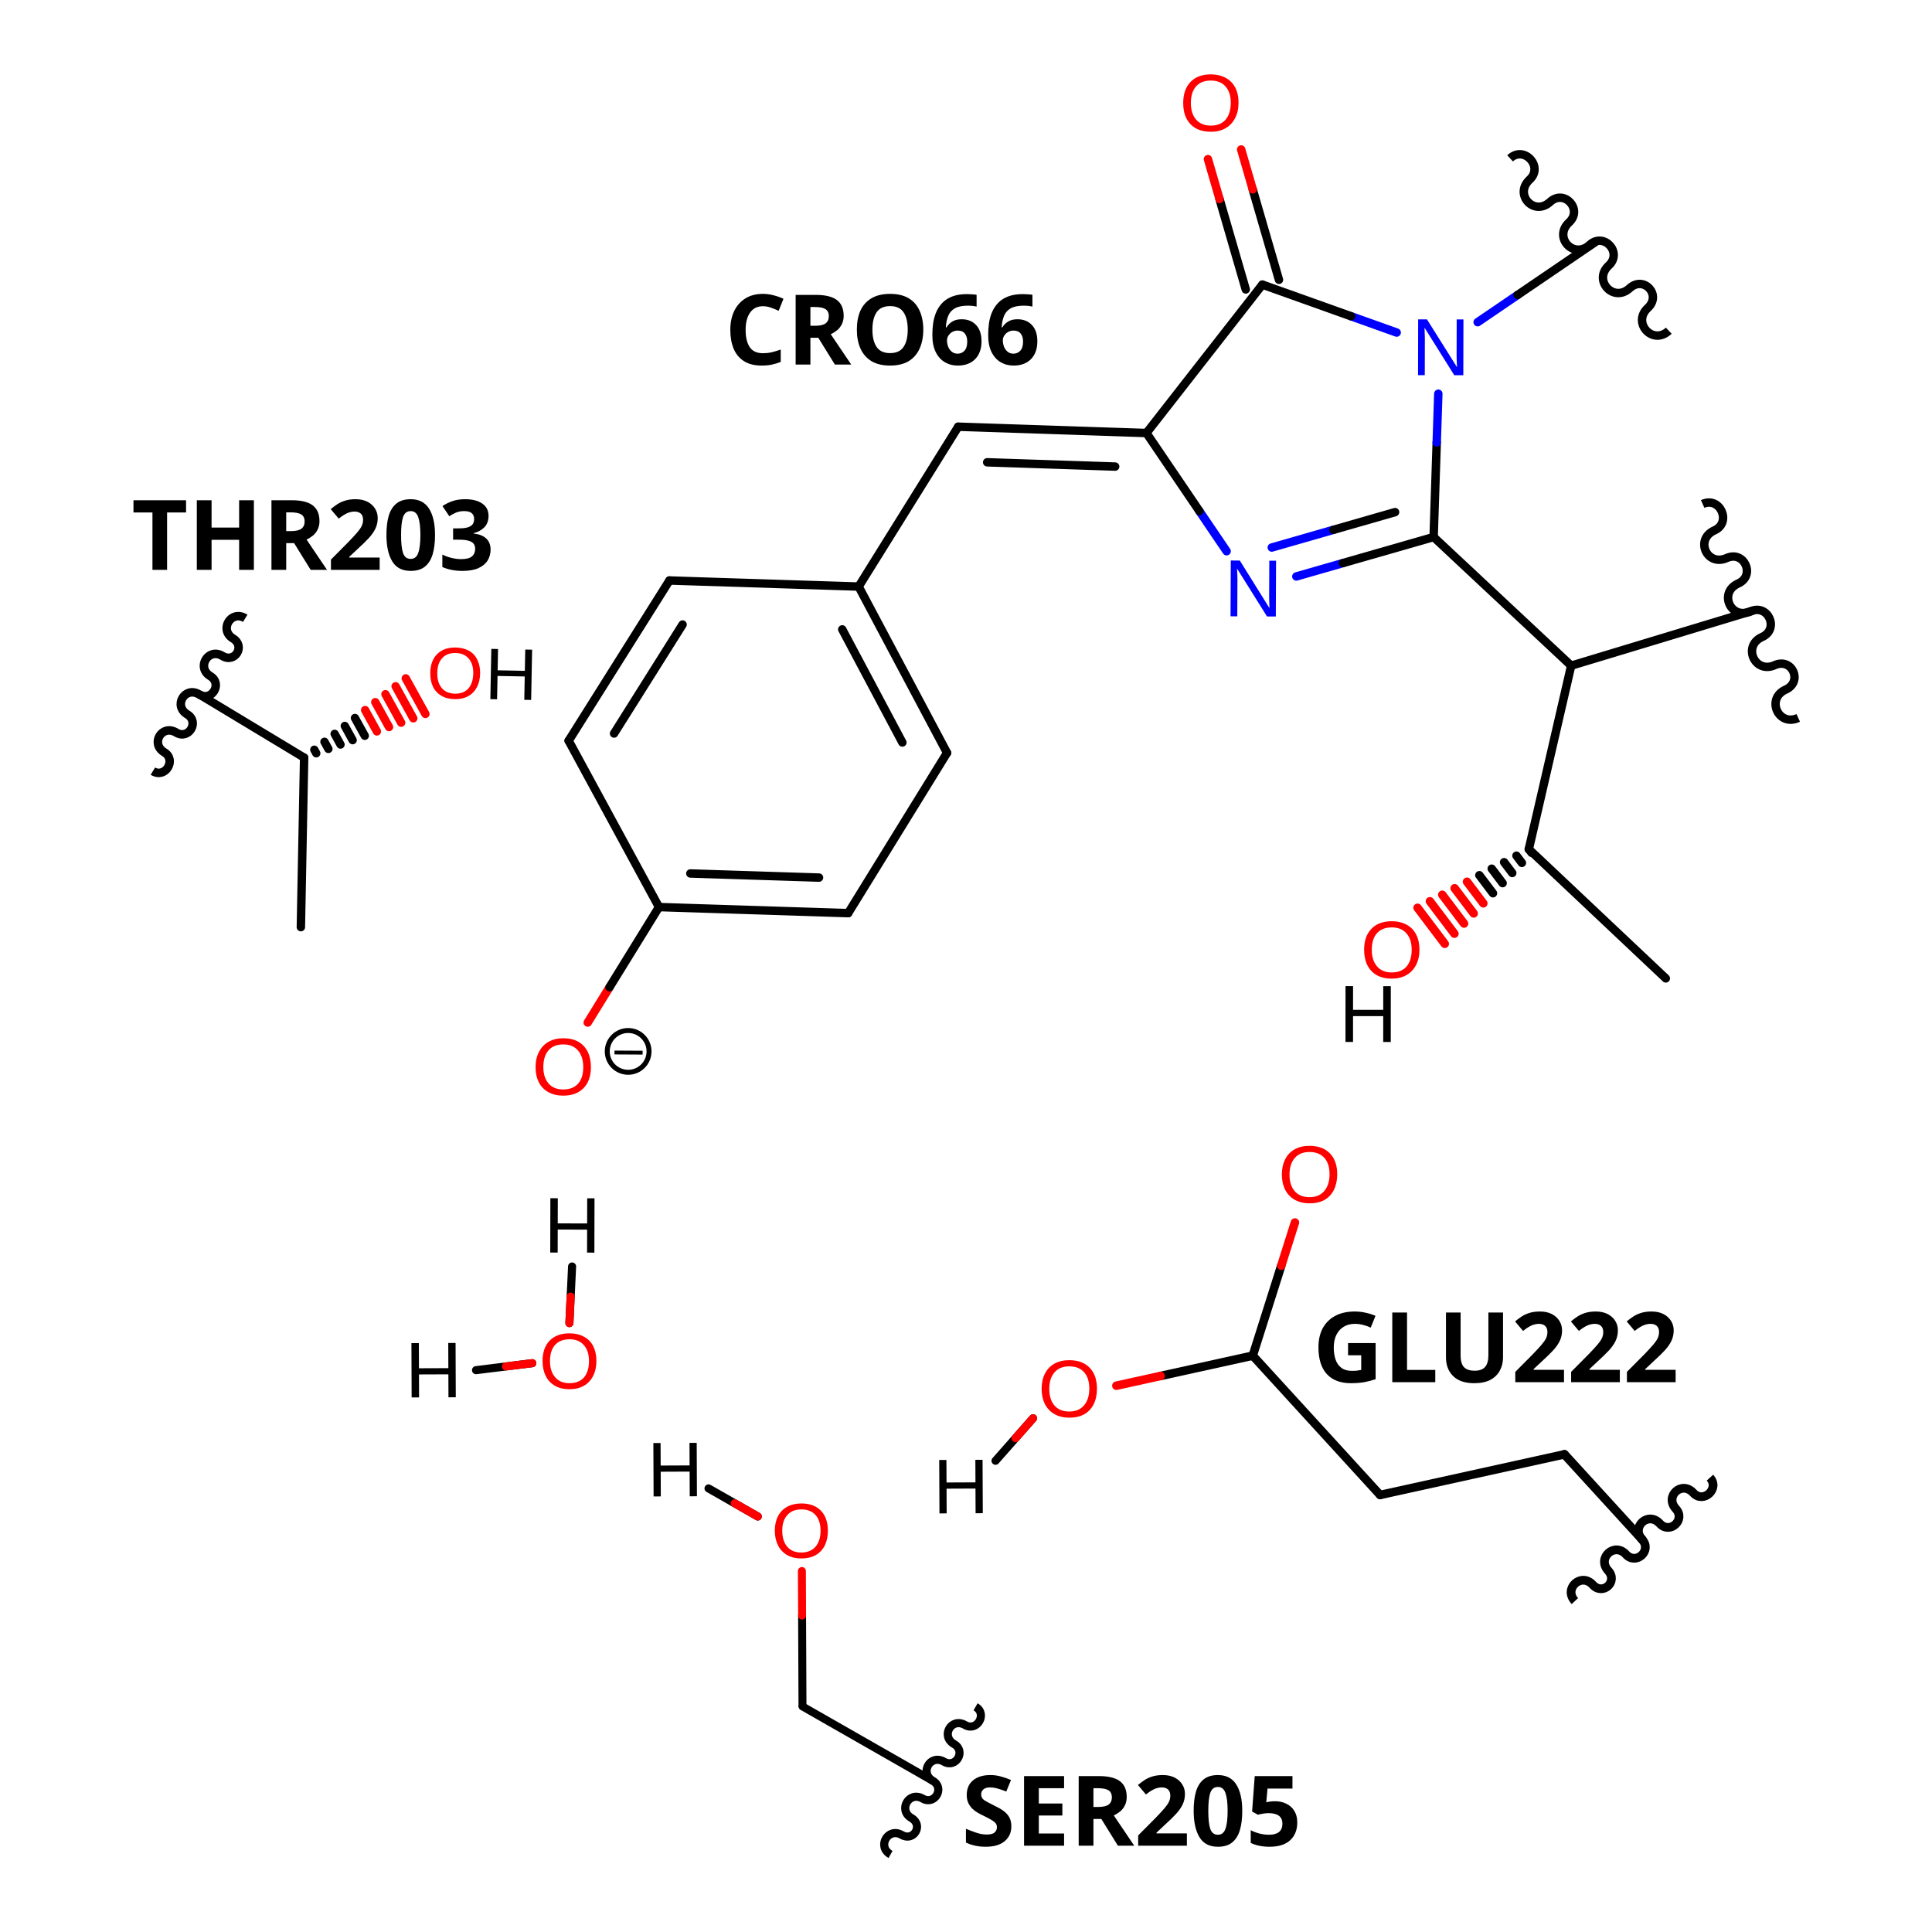
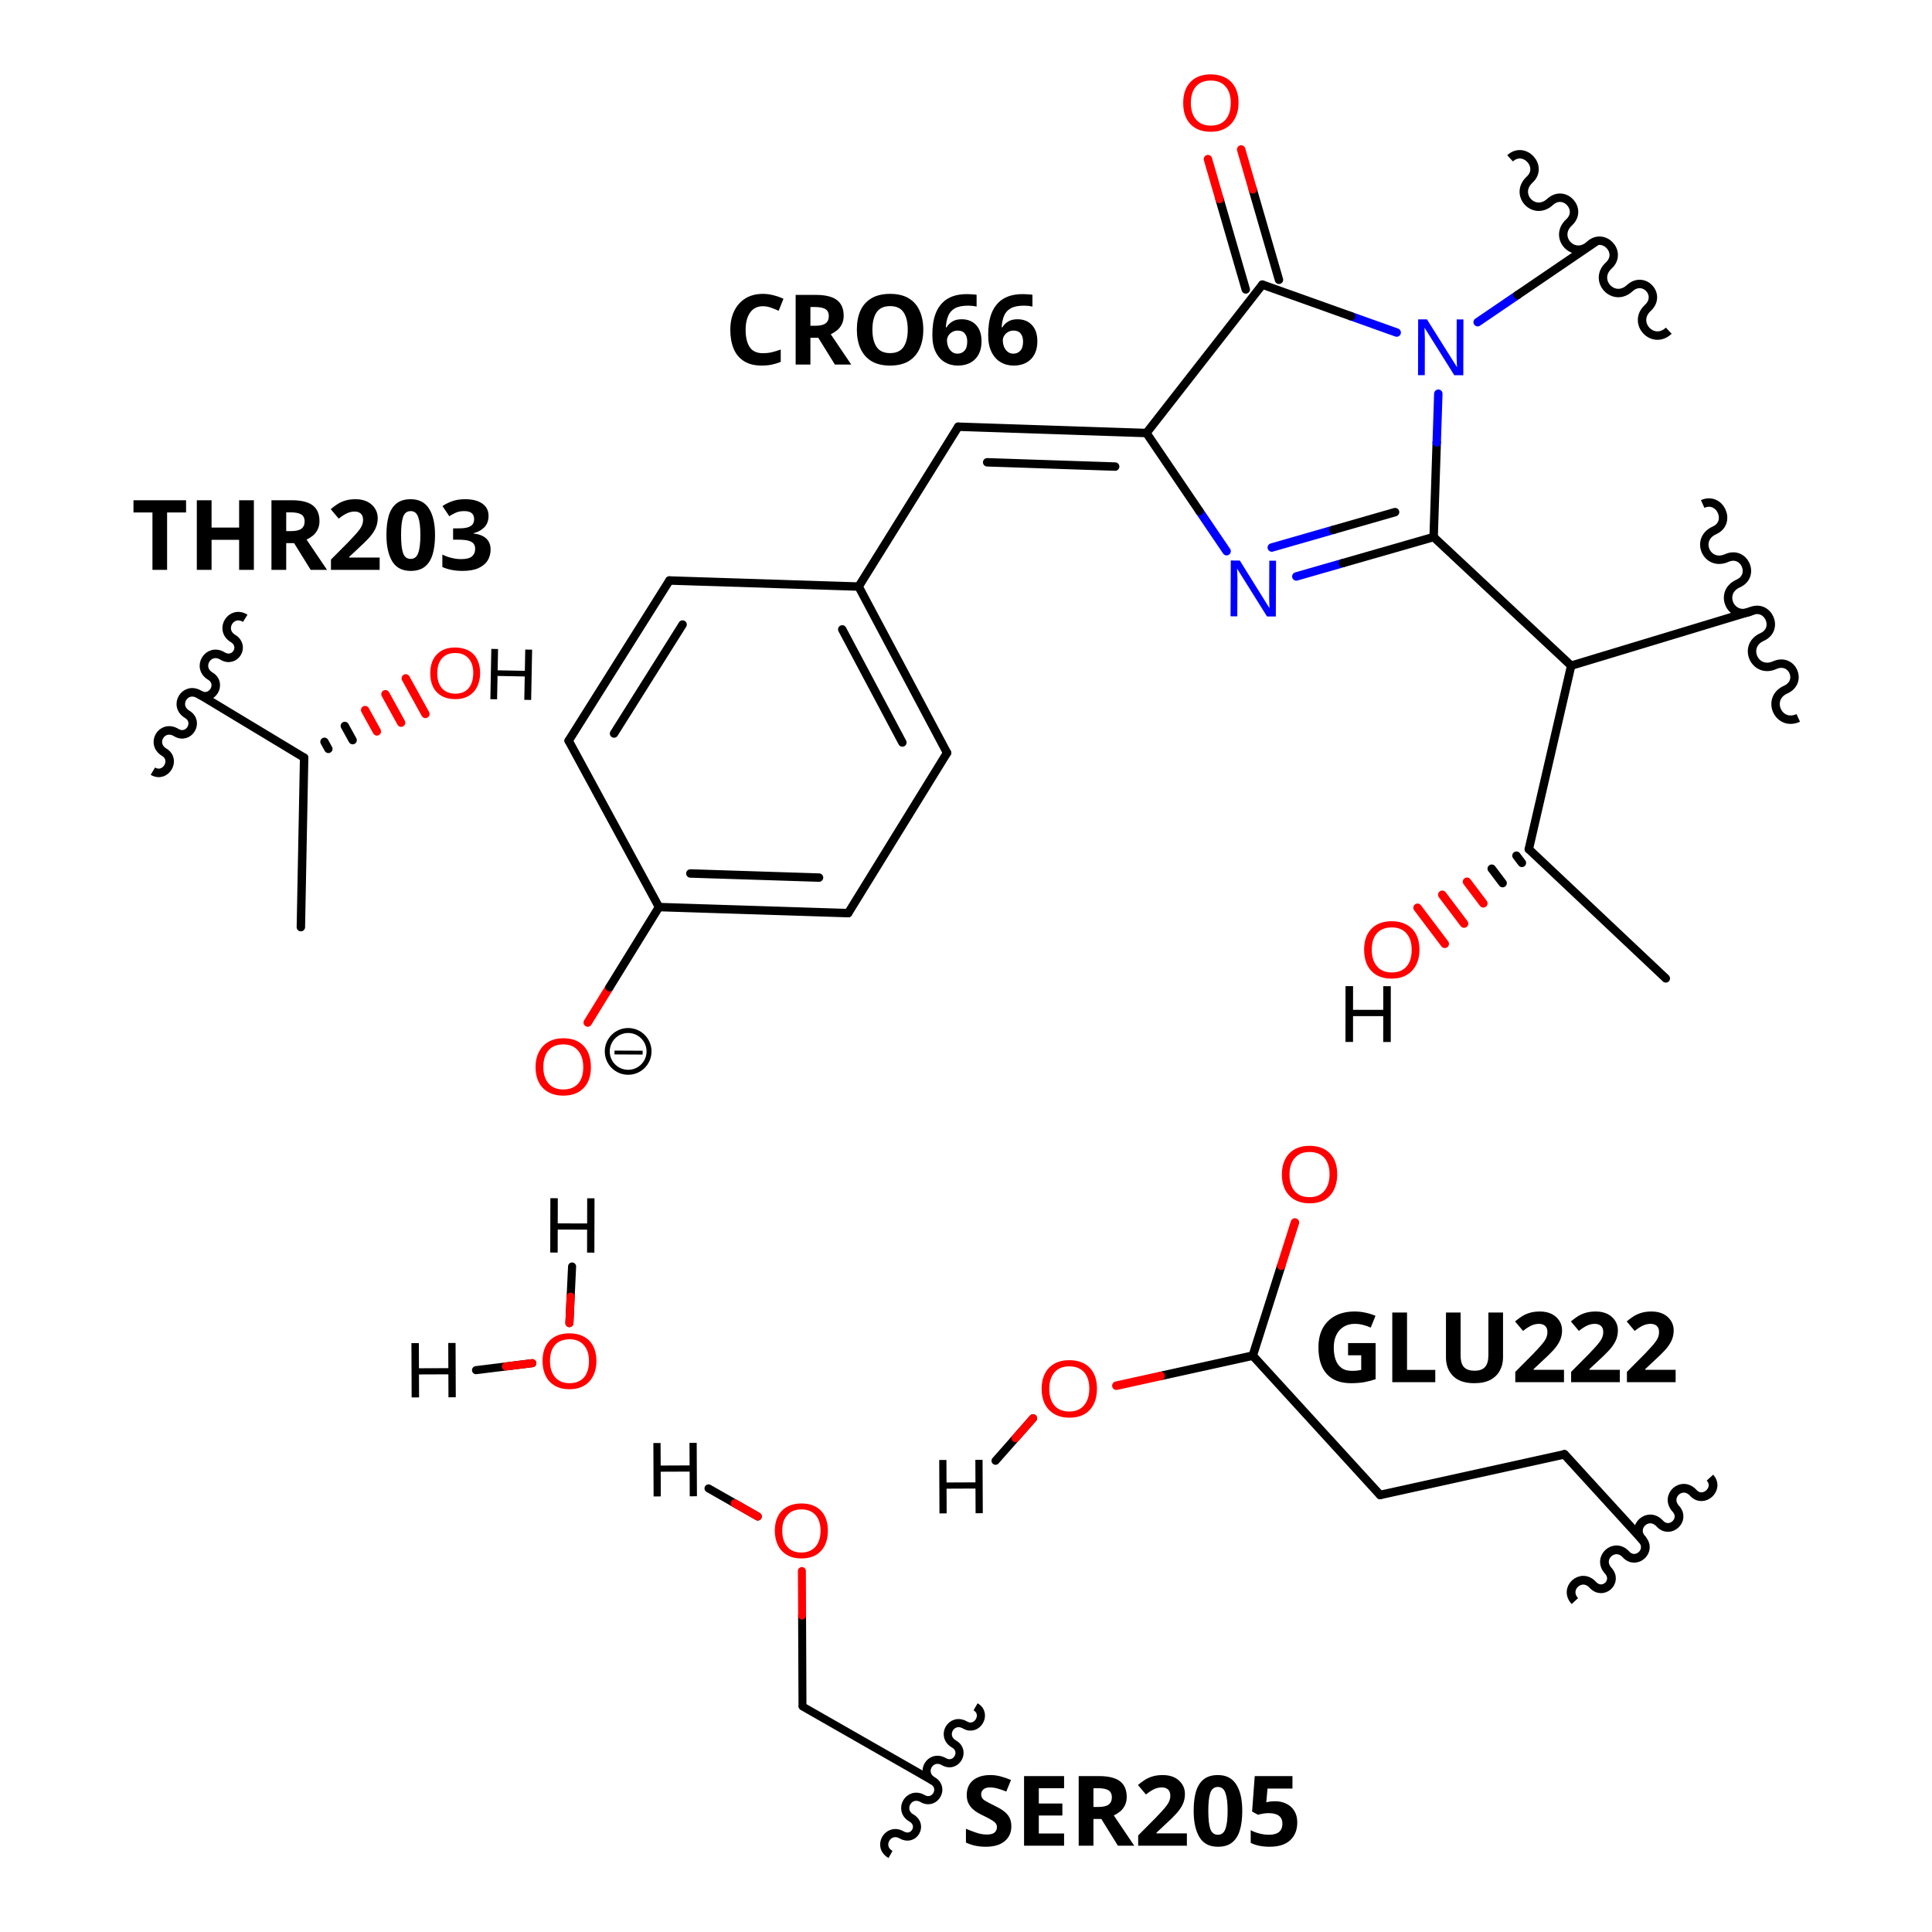
<svg xmlns="http://www.w3.org/2000/svg" version="1.1" id="svg2" width="2.75in" height="2.75in" viewBox="0 0 264 264">
  <defs id="defs6">
    <marker style="overflow:visible" id="Arrow2Mend" refX="0" refY="0" orient="auto">
      <path transform="scale(-0.6)" d="M 8.719,4.034 -2.207,0.016 8.719,-4.002 c -1.745,2.372 -1.735,5.617 -6e-7,8.035 z" style="fill:context-stroke;fill-rule:evenodd;stroke:context-stroke;stroke-width:0.625;stroke-linejoin:round" id="path6687" />
    </marker>
    <marker style="overflow:visible" id="Arrow2Lend" refX="0" refY="0" orient="auto">
      <path transform="matrix(-1.1,0,0,-1.1,-1.1,0)" d="M 8.719,4.034 -2.207,0.016 8.719,-4.002 c -1.745,2.372 -1.735,5.617 -6e-7,8.035 z" style="fill:context-stroke;fill-rule:evenodd;stroke:context-stroke;stroke-width:0.625;stroke-linejoin:round" id="path6681" />
    </marker>
    <marker style="overflow:visible" id="Arrow2Mend-5" refX="0" refY="0" orient="auto">
      <path transform="scale(-0.6)" d="M 8.719,4.034 -2.207,0.016 8.719,-4.002 c -1.745,2.372 -1.735,5.617 -6e-7,8.035 z" style="fill:context-stroke;fill-rule:evenodd;stroke:context-stroke;stroke-width:0.625;stroke-linejoin:round" id="path6687-6" />
    </marker>
  </defs>
  <g id="layer2">
    <text xml:space="preserve" style="font-weight:bold;font-size:13.333px;line-height:1.25;font-family:sans-serif;-inkscape-font-specification:'sans-serif Bold';stroke-width:1.576" x="179.396" y="188.866" id="text10030">
      <tspan id="tspan10028" x="179.396" y="188.866" style="font-size:13.333px;stroke-width:1.576">GLU222</tspan>
    </text>
    <text xml:space="preserve" style="font-weight:bold;font-size:13.333px;line-height:1.25;font-family:sans-serif;-inkscape-font-specification:'sans-serif Bold';stroke-width:1.576" x="131.381" y="252.211" id="text10030-5">
      <tspan id="tspan10028-4" x="131.381" y="252.211" style="font-size:13.333px;stroke-width:1.576">SER205</tspan>
    </text>
    <text xml:space="preserve" style="font-weight:bold;font-size:13.333px;line-height:1.25;font-family:sans-serif;-inkscape-font-specification:'sans-serif Bold';stroke-width:1.216" x="17.972" y="77.872" id="text10030-5-3">
      <tspan id="tspan10028-4-5" x="17.972" y="77.872" style="font-size:13.333px;stroke-width:1.216">THR203</tspan>
    </text>
    <text xml:space="preserve" style="font-weight:bold;font-size:13.333px;line-height:1.25;font-family:sans-serif;-inkscape-font-specification:'sans-serif Bold';stroke-width:1.576" x="99.029" y="49.813" id="text10030-7">
      <tspan id="tspan10028-6" x="99.029" y="49.813" style="font-weight:bold;font-size:13.333px;stroke-width:1.576">CRO66</tspan>
    </text>
    <line x1="224.407" y1="210.368" x2="213.771" y2="198.73" stroke="#000000" stroke-width="10" stroke-linejoin="round" stroke-linecap="round" id="line28-7" style="stroke-width:1.205;stroke-miterlimit:4;stroke-dasharray:none" />
    <line x1="213.771" y1="198.73" x2="188.584" y2="204.28" stroke="#000000" stroke-width="10" stroke-linejoin="round" stroke-linecap="round" id="line42-2" style="stroke-width:1.166;stroke-miterlimit:4;stroke-dasharray:none" />
    <line x1="188.584" y1="204.28" x2="171.185" y2="185.244" stroke="#000000" stroke-width="10" stroke-linejoin="round" stroke-linecap="round" id="line44-6" style="stroke-width:1.166;stroke-miterlimit:4;stroke-dasharray:none" />
    <g id="g3215" transform="matrix(-0.9086407,0.8304904,0.8304904,0.9086407,301.568,-229.0793)">
      <line x1="296.181" y1="171.745" x2="305.253" y2="176.982" stroke="#000000" stroke-width="10" stroke-linejoin="round" stroke-linecap="round" id="line46-1" style="stroke-width:0.947;stroke-miterlimit:4;stroke-dasharray:none" />
      <line x1="296.181" y1="171.745" x2="291.828" y2="169.232" stroke="#ff0000" stroke-width="10" stroke-linejoin="round" stroke-linecap="round" id="line48-8" style="stroke-width:0.947;stroke-miterlimit:4;stroke-dasharray:none" />
    </g>
    <line x1="158.592" y1="188.019" x2="171.185" y2="185.244" stroke="#000000" stroke-width="10" stroke-linejoin="round" stroke-linecap="round" id="line54-2" style="stroke-width:1.166;stroke-miterlimit:4;stroke-dasharray:none" />
    <line x1="158.592" y1="188.019" x2="152.55" y2="189.35" stroke="#ff0000" stroke-width="10" stroke-linejoin="round" stroke-linecap="round" id="line56-0" style="stroke-width:1.166;stroke-miterlimit:4;stroke-dasharray:none" />
    <text x="-180.346" y="162.738" fill="#ff0000" font-family="Arial" font-size="11.099px" font-style="normal" font-weight="normal" text-anchor="middle" id="text80" style="stroke-width:1.166;stroke-miterlimit:4;stroke-dasharray:none" transform="matrix(-0.9999611,-0.00881853,-0.00881853,0.9999611,0,0)">O</text>
    <text x="-146.932" y="192.976" fill="#ff0000" font-family="Arial" font-size="11.099px" font-style="normal" font-weight="normal" text-anchor="middle" id="text84" style="stroke-width:1.166;stroke-miterlimit:4;stroke-dasharray:none" transform="matrix(-0.9999906,-0.00434502,-0.00434502,0.9999906,0,0)">O</text>
    <path style="fill:none;stroke:#000000;stroke-width:1.194;stroke-linecap:butt;stroke-linejoin:miter;stroke-miterlimit:4;stroke-dasharray:none;stroke-opacity:1" d="m 233.657,201.914 c 1.381,1.511 -0.896,3.592 -2.277,2.081 -1.574,-1.722 -3.957,0.456 -2.383,2.178 1.381,1.511 -0.819,3.521 -2.2,2.01 -1.574,-1.722 -3.975,0.473 -2.401,2.195 1.381,1.511 -0.833,3.534 -2.214,2.023 -1.574,-1.722 -4.005,0.5 -2.431,2.222 1.381,1.511 -0.73,3.44 -2.111,1.929 -1.574,-1.722 -4.034,0.513 -2.439,2.229" id="path5251" />
    <g id="g1481" transform="matrix(-0.5250517,-0.00273024,-0.00273024,0.5250517,354.3678,78.12262)">
      <circle style="opacity:1;fill:none;stroke:#000000;stroke-width:1.292;stroke-linecap:round;stroke-linejoin:round;stroke-miterlimit:4;stroke-dasharray:none" id="path294" cx="510.779" cy="127.495" r="5.437" />
      <path style="fill:none;stroke:#000000;stroke-width:1px;stroke-linecap:butt;stroke-linejoin:miter;stroke-opacity:1" d="m 507.013,127.799 h 7.319" id="path1397" />
    </g>
    <g id="g33121" transform="matrix(-0.9601996,0.7222365,0.7222365,0.9601996,258.3847,-239.2409)">
      <line x1="320.866" y1="106.714" x2="315.707" y2="119.512" stroke="#000000" stroke-width="0.42" stroke-linejoin="round" stroke-linecap="round" id="line12-1" style="stroke-width:0.947;stroke-miterlimit:4;stroke-dasharray:none" />
-       <line x1="314.306" y1="119.945" x2="314.241" y2="119.486" stroke="#000000" stroke-width="0.294" stroke-linejoin="round" stroke-linecap="round" id="line26-0" style="stroke-width:0.947;stroke-miterlimit:4;stroke-dasharray:none" />
      <line x1="312.905" y1="120.377" x2="312.775" y2="119.46" stroke="#000000" stroke-width="0.294" stroke-linejoin="round" stroke-linecap="round" id="line28-3" style="stroke-width:0.947;stroke-miterlimit:4;stroke-dasharray:none" />
-       <line x1="311.504" y1="120.808" x2="311.309" y2="119.434" stroke="#000000" stroke-width="0.294" stroke-linejoin="round" stroke-linecap="round" id="line30-6" style="stroke-width:0.947;stroke-miterlimit:4;stroke-dasharray:none" />
      <line x1="310.103" y1="121.24" x2="309.843" y2="119.408" stroke="#000000" stroke-width="0.294" stroke-linejoin="round" stroke-linecap="round" id="line32-1" style="stroke-width:0.947;stroke-miterlimit:4;stroke-dasharray:none" />
-       <line x1="308.702" y1="121.672" x2="308.378" y2="119.381" stroke="#000000" stroke-width="0.294" stroke-linejoin="round" stroke-linecap="round" id="line34-0" style="stroke-width:0.947;stroke-miterlimit:4;stroke-dasharray:none" />
      <line x1="307.301" y1="122.104" x2="306.912" y2="119.355" stroke="#ff0000" stroke-width="0.294" stroke-linejoin="round" stroke-linecap="round" id="line36-63" style="stroke-width:0.947;stroke-miterlimit:4;stroke-dasharray:none" />
-       <line x1="305.9" y1="122.536" x2="305.446" y2="119.329" stroke="#ff0000" stroke-width="0.294" stroke-linejoin="round" stroke-linecap="round" id="line38-2" style="stroke-width:0.947;stroke-miterlimit:4;stroke-dasharray:none" />
      <line x1="304.499" y1="122.968" x2="303.98" y2="119.303" stroke="#ff0000" stroke-width="0.294" stroke-linejoin="round" stroke-linecap="round" id="line40-0" style="stroke-width:0.947;stroke-miterlimit:4;stroke-dasharray:none" />
-       <line x1="303.098" y1="123.4" x2="302.514" y2="119.277" stroke="#ff0000" stroke-width="0.294" stroke-linejoin="round" stroke-linecap="round" id="line42-6" style="stroke-width:0.947;stroke-miterlimit:4;stroke-dasharray:none" />
      <line x1="301.697" y1="123.832" x2="301.049" y2="119.251" stroke="#ff0000" stroke-width="0.294" stroke-linejoin="round" stroke-linecap="round" id="line44-1" style="stroke-width:0.947;stroke-miterlimit:4;stroke-dasharray:none" />
      <line x1="315.707" y1="119.512" x2="327.591" y2="134.693" stroke="#000000" stroke-width="0.42" stroke-linejoin="round" stroke-linecap="round" id="line46-5" style="stroke-width:0.959;stroke-miterlimit:4;stroke-dasharray:none" />
      <text x="-157.922" y="281.66" fill="#ff0000" font-family="Arial" font-size="8.317px" font-style="normal" font-weight="normal" text-anchor="middle" id="text66" style="stroke-width:0.947;stroke-miterlimit:4;stroke-dasharray:none" transform="matrix(-0.7874117,0.6164275,0.6164275,0.7874117,0,0)">O</text>
      <text x="-151.56" y="281.66" fill="#ff0000" font-family="Arial" font-size="8.317px" font-style="normal" font-weight="normal" text-anchor="middle" id="text68" style="fill:#4d4d4d;stroke-width:0.947;stroke-miterlimit:4;stroke-dasharray:none" transform="matrix(-0.7874117,0.6164275,0.6164275,0.7874117,0,0)">
        <tspan style="fill:#000000" id="tspan15697">H</tspan>
      </text>
      <path style="fill:none;stroke:#000000;stroke-width:0.97;stroke-linecap:butt;stroke-linejoin:miter;stroke-miterlimit:4;stroke-dasharray:none;stroke-opacity:1" d="m 330.377,110.398 c -0.62,1.542 -2.945,0.607 -2.325,-0.935 0.707,-1.758 -1.726,-2.737 -2.433,-0.979 -0.62,1.542 -2.866,0.639 -2.246,-0.903 0.707,-1.758 -1.745,-2.744 -2.452,-0.986 -0.62,1.542 -2.881,0.633 -2.26,-0.909 0.707,-1.758 -1.775,-2.757 -2.482,-0.998 -0.62,1.542 -2.776,0.675 -2.155,-0.867 0.707,-1.758 -1.795,-2.773 -2.49,-1.001" id="path5251-5" />
    </g>
    <g id="g39975" transform="rotate(87.81615,64.34007,195.9787)">
      <line x1="54.961" y1="187.219" x2="55.622" y2="194.938" stroke="#000000" stroke-width="10" stroke-linejoin="round" stroke-linecap="round" id="line26-6-0" style="stroke:#000000;stroke-width:1.104;stroke-miterlimit:4;stroke-dasharray:none" />
      <text x="-179.832" y="65.715" fill="#ff0000" font-family="Arial" font-size="10.795px" font-style="normal" font-weight="normal" text-anchor="middle" id="text48-9" style="stroke-width:1.104;stroke-miterlimit:4;stroke-dasharray:none" transform="rotate(-87.75013)">O</text>
      <text x="179.398" y="-39.959" fill="#ff0000" font-family="Arial" font-size="10.795px" font-style="normal" font-weight="normal" text-anchor="middle" id="text50-1" style="fill:#4d4d4d;stroke-width:1.104;stroke-miterlimit:4;stroke-dasharray:none" transform="rotate(92.32307)">
        <tspan style="fill:#000000;stroke-width:1.104" id="tspan18705">H</tspan>
      </text>
      <text x="198.705" y="-58.545" fill="#ff0000" font-family="Arial" font-size="10.795px" font-style="normal" font-weight="normal" text-anchor="middle" id="text50-1-2" style="fill:#4d4d4d;stroke-width:1.104;stroke-miterlimit:4;stroke-dasharray:none" transform="rotate(91.96394)">
        <tspan style="fill:#000000;stroke-width:1.104" id="tspan20753">H</tspan>
      </text>
      <line x1="54.961" y1="187.219" x2="55.267" y2="190.833" stroke="#ff0000" stroke-width="10" stroke-linejoin="round" stroke-linecap="round" id="line39802" style="stroke-width:1.104;stroke-miterlimit:4;stroke-dasharray:none" />
      <line x1="49.684" y1="181.943" x2="41.966" y2="181.282" stroke="#000000" stroke-width="10" stroke-linejoin="round" stroke-linecap="round" id="line47464" style="stroke:#000000;stroke-width:1.104;stroke-miterlimit:4;stroke-dasharray:none" />
      <line x1="49.684" y1="181.943" x2="46.071" y2="181.636" stroke="#ff0000" stroke-width="10" stroke-linejoin="round" stroke-linecap="round" id="line47466" style="stroke-width:1.104;stroke-miterlimit:4;stroke-dasharray:none" />
    </g>
    <line x1="127.352" y1="243.289" x2="109.666" y2="233.182" stroke="#000000" stroke-width="10" stroke-linejoin="round" stroke-linecap="round" id="line12-3" style="stroke-width:1.077;stroke-miterlimit:4;stroke-dasharray:none" />
    <line x1="109.602" y1="220.764" x2="109.656" y2="233.105" stroke="#000000" stroke-width="10" stroke-linejoin="round" stroke-linecap="round" id="line26-6" style="stroke-width:1.086;stroke-miterlimit:4;stroke-dasharray:none" />
    <line x1="109.602" y1="220.764" x2="109.575" y2="214.671" stroke="#ff0000" stroke-width="10" stroke-linejoin="round" stroke-linecap="round" id="line28-1" style="stroke-width:1.086;stroke-miterlimit:4;stroke-dasharray:none" />
    <text x="-108.576" y="213.331" fill="#ff0000" font-family="Arial" font-size="10.616px" font-style="normal" font-weight="normal" text-anchor="middle" id="text48" style="stroke-width:1.086;stroke-miterlimit:4;stroke-dasharray:none" transform="matrix(-0.9999903,0.00440564,0.00440564,0.9999903,0,0)">O</text>
    <text x="-130.423" y="207.364" fill="#ff0000" font-family="Arial" font-size="10.616px" font-style="normal" font-weight="normal" text-anchor="middle" id="text50" style="fill:#4d4d4d;stroke-width:1.086;stroke-miterlimit:4;stroke-dasharray:none" transform="matrix(-0.9999903,0.00440564,0.00440564,0.9999903,0,0)">
      <tspan style="fill:#000000;stroke-width:1.086" id="tspan23080">H</tspan>
    </text>
    <text x="-91.373" y="204.875" fill="#ff0000" font-family="Arial" font-size="10.616px" font-style="normal" font-weight="normal" text-anchor="middle" id="text50-3" style="fill:#4d4d4d;stroke-width:1.086;stroke-miterlimit:4;stroke-dasharray:none" transform="matrix(-0.9999903,0.00440564,0.00440564,0.9999903,0,0)">
      <tspan style="fill:#000000;stroke-width:1.086" id="tspan23080-6">H</tspan>
    </text>
    <path style="fill:none;stroke:#000000;stroke-width:1.112;stroke-linecap:butt;stroke-linejoin:miter;stroke-miterlimit:4;stroke-dasharray:none;stroke-opacity:1" d="m 133.309,233.228 c 1.651,0.951 0.217,3.44 -1.434,2.489 -1.882,-1.085 -3.383,1.521 -1.501,2.605 1.651,0.951 0.266,3.356 -1.385,2.405 -1.882,-1.085 -3.395,1.54 -1.512,2.625 1.651,0.951 0.257,3.371 -1.395,2.42 -1.882,-1.085 -3.414,1.573 -1.531,2.658 1.651,0.951 0.322,3.259 -1.329,2.308 -1.882,-1.085 -3.436,1.593 -1.535,2.666" id="path5251-7" />
    <g id="g40250-3" transform="rotate(41.1088,38.14665,271.408)">
      <line x1="64.738" y1="145.2" x2="64.695" y2="152.947" stroke="#000000" stroke-width="10" stroke-linejoin="round" stroke-linecap="round" id="line47464-5-6" style="stroke:#000000;stroke-width:1.104;stroke-miterlimit:4;stroke-dasharray:none" />
      <line x1="64.738" y1="145.2" x2="64.721" y2="148.827" stroke="#ff0000" stroke-width="10" stroke-linejoin="round" stroke-linecap="round" id="line47466-0-1" style="stroke-width:1.104;stroke-miterlimit:4;stroke-dasharray:none" />
    </g>
    <g id="g1912" transform="rotate(-15,-215.2295,1423.936)" style="stroke-width:1.152;stroke-miterlimit:4;stroke-dasharray:none">
      <line x1="546.475" y1="292.277" x2="532.964" y2="270.375" stroke="#000000" stroke-width="1.217" stroke-linejoin="round" stroke-linecap="round" id="line1740" style="stroke-width:1.152;stroke-miterlimit:4;stroke-dasharray:none" />
      <line x1="532.964" y1="270.375" x2="545.045" y2="247.653" stroke="#000000" stroke-width="1.217" stroke-linejoin="round" stroke-linecap="round" id="line1742" style="stroke-width:1.152;stroke-miterlimit:4;stroke-dasharray:none" />
      <line x1="545.045" y1="247.653" x2="570.899" y2="246.823" stroke="#000000" stroke-width="1.217" stroke-linejoin="round" stroke-linecap="round" id="line1744" style="stroke-width:1.152;stroke-miterlimit:4;stroke-dasharray:none" />
      <line x1="545.045" y1="247.653" x2="531.439" y2="225.811" stroke="#000000" stroke-width="1.217" stroke-linejoin="round" stroke-linecap="round" id="line1746" style="stroke-width:1.152;stroke-miterlimit:4;stroke-dasharray:none" />
    </g>
    <path style="fill:none;stroke:#000000;stroke-width:1.152;stroke-linecap:butt;stroke-linejoin:miter;stroke-miterlimit:4;stroke-dasharray:none;stroke-opacity:1" d="m 232.662,68.867 c 2.393,-1.069 4.004,2.537 1.611,3.607 -2.728,1.219 -1.041,4.994 1.687,3.775 2.393,-1.069 3.949,2.415 1.557,3.484 -2.728,1.219 -1.028,5.022 1.7,3.803 2.393,-1.069 3.959,2.437 1.567,3.506 -2.728,1.219 -1.007,5.069 1.721,3.851 2.393,-1.069 3.887,2.275 1.494,3.344 -2.728,1.219 -1.003,5.11 1.726,3.863" id="path5251-5-6" />
    <path style="fill:none;stroke:#000000;stroke-width:1.152;stroke-linecap:butt;stroke-linejoin:miter;stroke-miterlimit:4;stroke-dasharray:none;stroke-opacity:1" d="m 206.345,21.635 c 1.928,-1.775 4.604,1.131 2.676,2.906 -2.198,2.024 0.602,5.065 2.8,3.042 1.928,-1.775 4.513,1.032 2.585,2.807 -2.198,2.024 0.624,5.088 2.822,3.065 1.928,-1.775 4.529,1.05 2.601,2.825 -2.198,2.024 0.659,5.126 2.857,3.103 1.928,-1.775 4.409,0.919 2.481,2.694 -2.198,2.024 0.675,5.163 2.865,3.112" id="path5251-5-6-4" />
    <line x1="83.291" y1="134.897" x2="80.313" y2="139.726" stroke="#ff0000" stroke-width="1.217" stroke-linejoin="round" stroke-linecap="round" id="line50-3" style="stroke-width:1.152;stroke-miterlimit:4;stroke-dasharray:none" />
    <line x1="83.291" y1="134.897" x2="90.047" y2="123.947" stroke="#000000" stroke-width="1.217" stroke-linejoin="round" stroke-linecap="round" id="line52-6" style="stroke-width:1.152;stroke-miterlimit:4;stroke-dasharray:none" />
    <line x1="115.9" y1="124.776" x2="90.047" y2="123.947" stroke="#000000" stroke-width="1.217" stroke-linejoin="round" stroke-linecap="round" id="line54-7" style="stroke-width:1.152;stroke-miterlimit:4;stroke-dasharray:none" />
    <line x1="111.915" y1="119.92" x2="94.333" y2="119.356" stroke="#000000" stroke-width="1.217" stroke-linejoin="round" stroke-linecap="round" id="line56-5" style="stroke-width:1.152;stroke-miterlimit:4;stroke-dasharray:none" />
    <line x1="115.9" y1="124.776" x2="129.411" y2="102.874" stroke="#000000" stroke-width="1.217" stroke-linejoin="round" stroke-linecap="round" id="line58-3" style="stroke-width:1.152;stroke-miterlimit:4;stroke-dasharray:none" />
    <line x1="90.047" y1="123.947" x2="77.703" y2="101.217" stroke="#000000" stroke-width="1.217" stroke-linejoin="round" stroke-linecap="round" id="line62-6" style="stroke-width:1.152;stroke-miterlimit:4;stroke-dasharray:none" />
    <line x1="129.411" y1="102.874" x2="117.33" y2="80.152" stroke="#000000" stroke-width="1.217" stroke-linejoin="round" stroke-linecap="round" id="line64-2" style="stroke-width:1.152;stroke-miterlimit:4;stroke-dasharray:none" />
    <line x1="123.305" y1="101.457" x2="115.09" y2="86.005" stroke="#000000" stroke-width="1.217" stroke-linejoin="round" stroke-linecap="round" id="line66-9" style="stroke-width:1.152;stroke-miterlimit:4;stroke-dasharray:none" />
    <line x1="183.512" y1="76.94" x2="177.139" y2="78.771" stroke="#0000ff" stroke-width="1.217" stroke-linejoin="round" stroke-linecap="round" id="line68-1" style="stroke-width:1.152;stroke-miterlimit:4;stroke-dasharray:none" />
    <line x1="183.512" y1="76.94" x2="195.9" y2="73.384" stroke="#000000" stroke-width="1.217" stroke-linejoin="round" stroke-linecap="round" id="line70-2" style="stroke-width:1.152;stroke-miterlimit:4;stroke-dasharray:none" />
    <line x1="182.208" y1="72.398" x2="173.785" y2="74.817" stroke="#0000ff" stroke-width="1.217" stroke-linejoin="round" stroke-linecap="round" id="line72-7" style="stroke-width:1.152;stroke-miterlimit:4;stroke-dasharray:none" />
    <line x1="182.208" y1="72.398" x2="190.632" y2="69.98" stroke="#000000" stroke-width="1.217" stroke-linejoin="round" stroke-linecap="round" id="line74-0" style="stroke-width:1.152;stroke-miterlimit:4;stroke-dasharray:none" />
    <line x1="163.89" y1="69.834" x2="167.612" y2="75.319" stroke="#0000ff" stroke-width="1.217" stroke-linejoin="round" stroke-linecap="round" id="line76-9" style="stroke-width:1.152;stroke-miterlimit:4;stroke-dasharray:none" />
    <line x1="163.89" y1="69.834" x2="156.656" y2="59.171" stroke="#000000" stroke-width="1.217" stroke-linejoin="round" stroke-linecap="round" id="line78-3" style="stroke-width:1.152;stroke-miterlimit:4;stroke-dasharray:none" />
    <line x1="196.322" y1="60.464" x2="195.9" y2="73.384" stroke="#000000" stroke-width="1.217" stroke-linejoin="round" stroke-linecap="round" id="line80-6" style="stroke-width:1.152;stroke-miterlimit:4;stroke-dasharray:none" />
    <line x1="196.322" y1="60.464" x2="196.539" y2="53.799" stroke="#0000ff" stroke-width="1.217" stroke-linejoin="round" stroke-linecap="round" id="line82-0" style="stroke-width:1.152;stroke-miterlimit:4;stroke-dasharray:none" />
    <line x1="77.703" y1="101.217" x2="91.476" y2="79.322" stroke="#000000" stroke-width="1.217" stroke-linejoin="round" stroke-linecap="round" id="line84-6" style="stroke-width:1.152;stroke-miterlimit:4;stroke-dasharray:none" />
    <line x1="83.907" y1="100.23" x2="93.273" y2="85.342" stroke="#000000" stroke-width="1.217" stroke-linejoin="round" stroke-linecap="round" id="line86-2" style="stroke-width:1.152;stroke-miterlimit:4;stroke-dasharray:none" />
    <line x1="117.33" y1="80.152" x2="91.476" y2="79.322" stroke="#000000" stroke-width="1.217" stroke-linejoin="round" stroke-linecap="round" id="line88-6" style="stroke-width:1.152;stroke-miterlimit:4;stroke-dasharray:none" />
    <line x1="117.33" y1="80.152" x2="130.936" y2="58.309" stroke="#000000" stroke-width="1.217" stroke-linejoin="round" stroke-linecap="round" id="line90-1" style="stroke-width:1.152;stroke-miterlimit:4;stroke-dasharray:none" />
    <line x1="207.379" y1="40.304" x2="201.916" y2="44.024" stroke="#0000ff" stroke-width="1.217" stroke-linejoin="round" stroke-linecap="round" id="line92-8" style="stroke-width:1.152;stroke-miterlimit:4;stroke-dasharray:none" />
    <line x1="207.379" y1="40.304" x2="218.015" y2="33.064" stroke="#000000" stroke-width="1.217" stroke-linejoin="round" stroke-linecap="round" id="line94-7" style="stroke-width:1.152;stroke-miterlimit:4;stroke-dasharray:none" />
    <line x1="184.62" y1="43.217" x2="190.851" y2="45.442" stroke="#0000ff" stroke-width="1.217" stroke-linejoin="round" stroke-linecap="round" id="line96-9" style="stroke-width:1.152;stroke-miterlimit:4;stroke-dasharray:none" />
    <line x1="184.62" y1="43.217" x2="172.497" y2="38.891" stroke="#000000" stroke-width="1.217" stroke-linejoin="round" stroke-linecap="round" id="line98-2" style="stroke-width:1.152;stroke-miterlimit:4;stroke-dasharray:none" />
    <line x1="156.656" y1="59.171" x2="130.936" y2="58.309" stroke="#000000" stroke-width="1.217" stroke-linejoin="round" stroke-linecap="round" id="line100-0" style="stroke-width:1.152;stroke-miterlimit:4;stroke-dasharray:none" />
    <line x1="152.382" y1="63.756" x2="134.893" y2="63.171" stroke="#000000" stroke-width="1.217" stroke-linejoin="round" stroke-linecap="round" id="line102-2" style="stroke-width:1.152;stroke-miterlimit:4;stroke-dasharray:none" />
    <line x1="156.656" y1="59.171" x2="172.497" y2="38.891" stroke="#000000" stroke-width="1.217" stroke-linejoin="round" stroke-linecap="round" id="line106-3" style="stroke-width:1.152;stroke-miterlimit:4;stroke-dasharray:none" />
    <line x1="171.18" y1="25.876" x2="174.765" y2="38.233" stroke="#000000" stroke-width="1.217" stroke-linejoin="round" stroke-linecap="round" id="line122-7" style="stroke-width:1.152;stroke-miterlimit:4;stroke-dasharray:none" />
    <line x1="171.18" y1="25.876" x2="169.6" y2="20.427" stroke="#ff0000" stroke-width="1.217" stroke-linejoin="round" stroke-linecap="round" id="line124-3" style="stroke-width:1.152;stroke-miterlimit:4;stroke-dasharray:none" />
    <line x1="166.642" y1="27.193" x2="170.228" y2="39.549" stroke="#000000" stroke-width="1.217" stroke-linejoin="round" stroke-linecap="round" id="line126-6" style="stroke-width:1.152;stroke-miterlimit:4;stroke-dasharray:none" />
    <line x1="166.642" y1="27.193" x2="165.061" y2="21.745" stroke="#ff0000" stroke-width="1.217" stroke-linejoin="round" stroke-linecap="round" id="line128-1" style="stroke-width:1.152;stroke-miterlimit:4;stroke-dasharray:none" />
    <g id="g1528" transform="rotate(45,555.2604,-237.8481)" style="stroke-width:1.152;stroke-miterlimit:4;stroke-dasharray:none">
-       <line x1="560.585" y1="257.294" x2="561.197" y2="257.379" stroke="#000000" stroke-width="0.852" stroke-linejoin="round" stroke-linecap="round" id="line8" style="stroke-width:1.152;stroke-miterlimit:4;stroke-dasharray:none" />
      <line x1="560.019" y1="259.118" x2="561.242" y2="259.288" stroke="#000000" stroke-width="0.852" stroke-linejoin="round" stroke-linecap="round" id="line10" style="stroke-width:1.152;stroke-miterlimit:4;stroke-dasharray:none" />
-       <line x1="559.454" y1="260.941" x2="561.288" y2="261.197" stroke="#000000" stroke-width="0.852" stroke-linejoin="round" stroke-linecap="round" id="line12" style="stroke-width:1.152;stroke-miterlimit:4;stroke-dasharray:none" />
      <line x1="558.888" y1="262.765" x2="561.335" y2="263.106" stroke="#000000" stroke-width="0.852" stroke-linejoin="round" stroke-linecap="round" id="line14" style="stroke-width:1.152;stroke-miterlimit:4;stroke-dasharray:none" />
-       <line x1="558.322" y1="264.59" x2="561.381" y2="265.015" stroke="#000000" stroke-width="0.852" stroke-linejoin="round" stroke-linecap="round" id="line16" style="stroke-width:1.152;stroke-miterlimit:4;stroke-dasharray:none" />
      <line x1="557.756" y1="266.414" x2="561.427" y2="266.924" stroke="#ff0000" stroke-width="0.852" stroke-linejoin="round" stroke-linecap="round" id="line18" style="stroke-width:1.152;stroke-miterlimit:4;stroke-dasharray:none" />
-       <line x1="557.191" y1="268.238" x2="561.472" y2="268.833" stroke="#ff0000" stroke-width="0.852" stroke-linejoin="round" stroke-linecap="round" id="line20" style="stroke-width:1.152;stroke-miterlimit:4;stroke-dasharray:none" />
      <line x1="556.626" y1="270.061" x2="561.519" y2="270.742" stroke="#ff0000" stroke-width="0.852" stroke-linejoin="round" stroke-linecap="round" id="line22" style="stroke-width:1.152;stroke-miterlimit:4;stroke-dasharray:none" />
-       <line x1="556.06" y1="271.885" x2="561.565" y2="272.651" stroke="#ff0000" stroke-width="0.852" stroke-linejoin="round" stroke-linecap="round" id="line24" style="stroke-width:1.152;stroke-miterlimit:4;stroke-dasharray:none" />
      <line x1="555.494" y1="273.709" x2="561.611" y2="274.56" stroke="#ff0000" stroke-width="0.852" stroke-linejoin="round" stroke-linecap="round" id="line26" style="stroke-width:1.152;stroke-miterlimit:4;stroke-dasharray:none" />
      <text x="196.105" y="595.787" fill="#ff0000" font-family="Arial" font-size="11.077px" font-style="normal" font-weight="normal" text-anchor="middle" id="text144" transform="rotate(-44.96373)" style="stroke-width:1.152;stroke-miterlimit:4;stroke-dasharray:none">O</text>
      <text x="192.884" y="604.552" fill="#ff0000" font-family="Arial" font-size="11.077px" font-style="normal" font-weight="normal" text-anchor="middle" id="text146" transform="rotate(-44.96373)" style="stroke-width:1.152;stroke-miterlimit:4;stroke-dasharray:none">
        <tspan style="fill:#000000;stroke-width:1.152;stroke-miterlimit:4;stroke-dasharray:none" id="tspan30254">H</tspan>
      </text>
    </g>
    <text x="-171.605" y="-75.858" fill="#0000ff" font-family="Arial" font-size="11.077px" font-style="normal" font-weight="normal" text-anchor="middle" id="text152-2" transform="rotate(-179.7513)" style="stroke-width:1.152;stroke-miterlimit:4;stroke-dasharray:none">N</text>
    <text x="196.977" y="50.829" fill="#0000ff" font-family="Arial" font-size="11.077px" font-style="normal" font-weight="normal" text-anchor="middle" id="text156-9" style="stroke-width:1.152;stroke-miterlimit:4;stroke-dasharray:none" transform="rotate(0.128387)">N</text>
    <text x="165.637" y="15.592" fill="#ff0000" font-family="Arial" font-size="11.077px" font-style="normal" font-weight="normal" text-anchor="middle" id="text162-3" style="stroke-width:1.152;stroke-miterlimit:4;stroke-dasharray:none" transform="rotate(0.798707)">O</text>
    <text x="-76.83" y="-142.053" fill="#ff0000" font-family="Arial" font-size="11.077px" font-style="normal" font-weight="normal" text-anchor="middle" id="text190-9" transform="rotate(179.9449)" style="stroke-width:1.152;stroke-miterlimit:4;stroke-dasharray:none">O</text>
    <g id="g1429" transform="matrix(0.5,-0.8660254,-0.8660254,-0.5,196.9264,335.8854)">
      <line x1="64.738" y1="145.2" x2="64.695" y2="152.947" stroke="#000000" stroke-width="10" stroke-linejoin="round" stroke-linecap="round" id="line1425" style="stroke:#000000;stroke-width:1.104;stroke-miterlimit:4;stroke-dasharray:none" />
      <line x1="64.738" y1="145.2" x2="64.721" y2="148.827" stroke="#ff0000" stroke-width="10" stroke-linejoin="round" stroke-linecap="round" id="line1427" style="stroke-width:1.104;stroke-miterlimit:4;stroke-dasharray:none" />
    </g>
  </g>
  <g id="layer1" />
  <g id="layer3" />
</svg>
